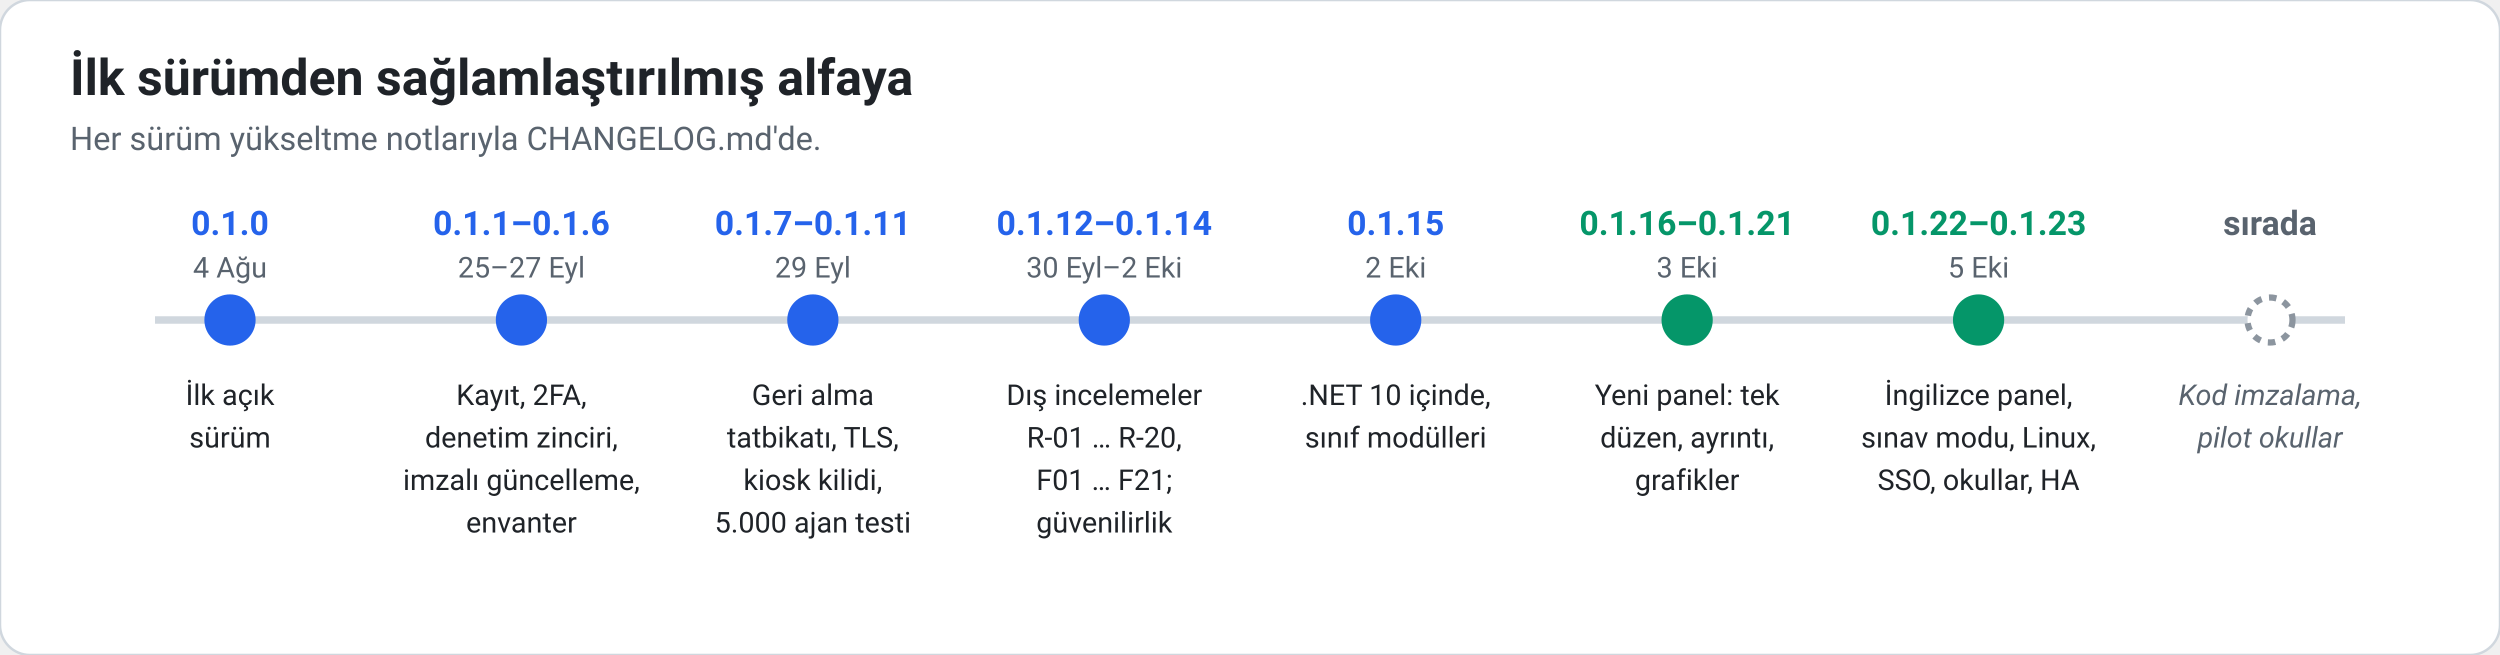
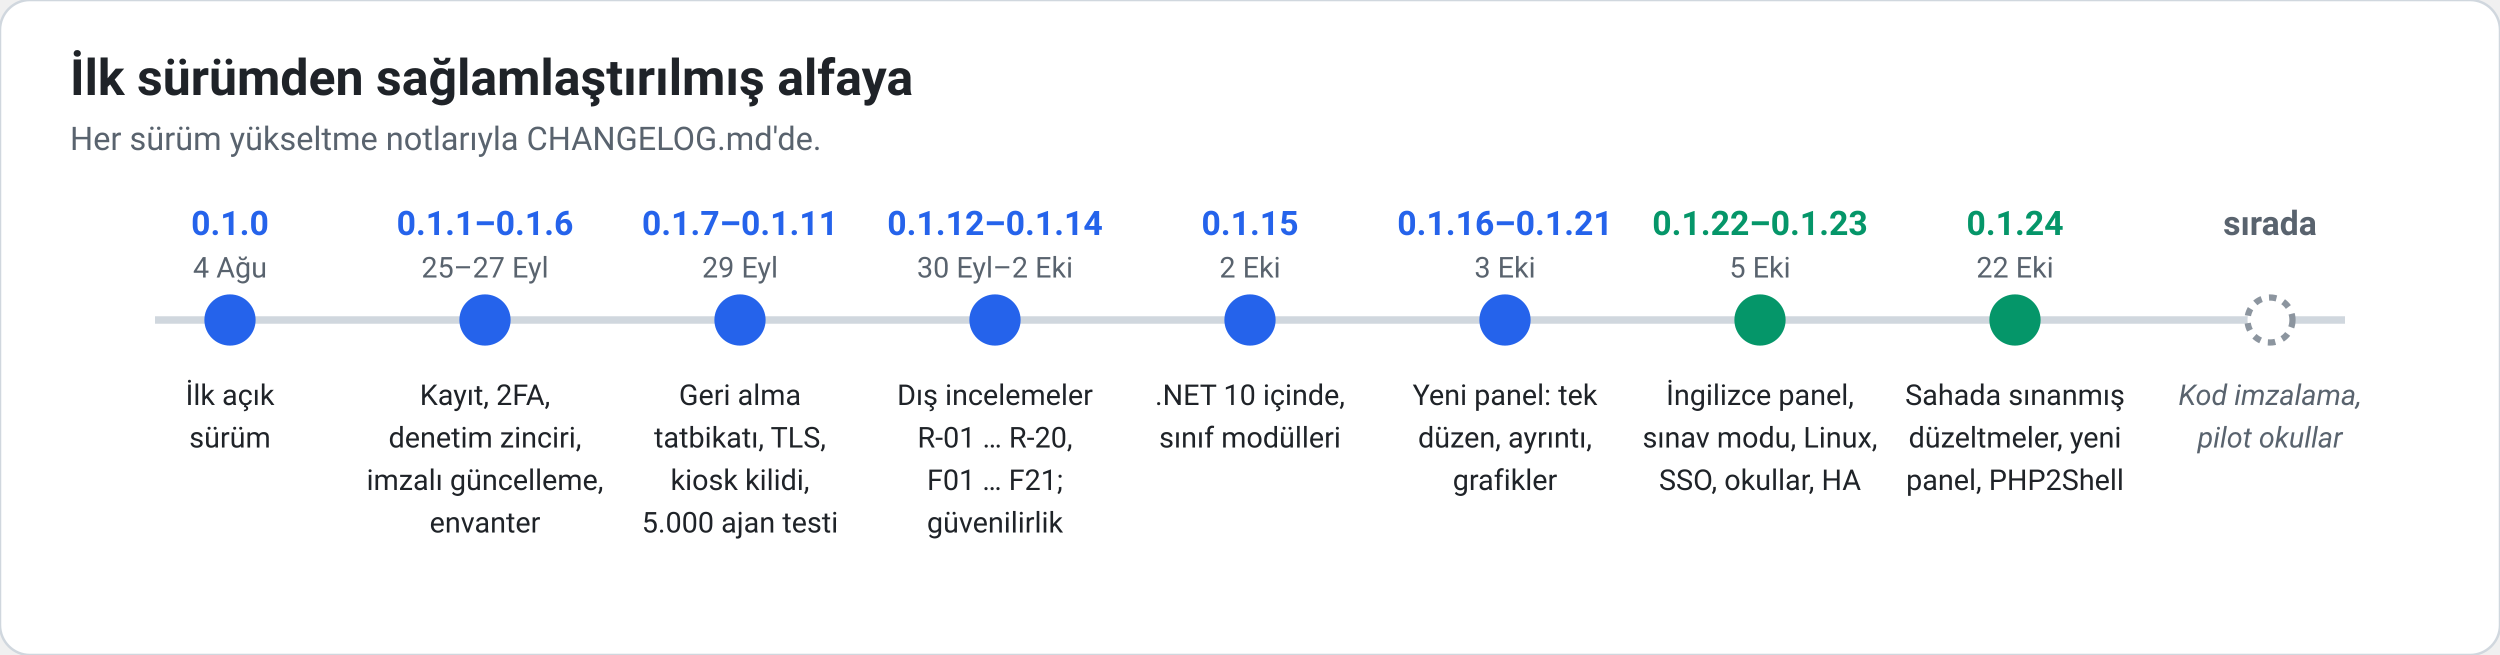
<svg xmlns="http://www.w3.org/2000/svg" viewBox="0 0 1000 262" width="1000" height="262" role="img" aria-label="İlk sürümden sağlamlaştırılmış alfaya">
  <defs>
    <marker id="arr-line" viewBox="0 0 10 10" refX="9" refY="5" markerWidth="7" markerHeight="7" orient="auto-start-reverse">
      <path d="M0,0 L10,5 L0,10 z" fill="#8c959f" />
    </marker>
    <marker id="arr-blue" viewBox="0 0 10 10" refX="9" refY="5" markerWidth="7" markerHeight="7" orient="auto-start-reverse">
      <path d="M0,0 L10,5 L0,10 z" fill="#2563eb" />
    </marker>
    <marker id="arr-green" viewBox="0 0 10 10" refX="9" refY="5" markerWidth="7" markerHeight="7" orient="auto-start-reverse">
      <path d="M0,0 L10,5 L0,10 z" fill="#059669" />
    </marker>
    <marker id="arr-violet" viewBox="0 0 10 10" refX="9" refY="5" markerWidth="7" markerHeight="7" orient="auto-start-reverse">
      <path d="M0,0 L10,5 L0,10 z" fill="#7c3aed" />
    </marker>
    <marker id="arr-amber" viewBox="0 0 10 10" refX="9" refY="5" markerWidth="7" markerHeight="7" orient="auto-start-reverse">
      <path d="M0,0 L10,5 L0,10 z" fill="#b45309" />
    </marker>
    <marker id="arr-red" viewBox="0 0 10 10" refX="9" refY="5" markerWidth="7" markerHeight="7" orient="auto-start-reverse">
      <path d="M0,0 L10,5 L0,10 z" fill="#dc2626" />
    </marker>
  </defs>
  <rect x="0" y="0" width="1000" height="262" rx="12" fill="#ffffff" stroke="#d0d7de" stroke-width="1" />
  <text x="28" y="38" font-family="-apple-system,BlinkMacSystemFont,Segoe UI,Roboto,Helvetica,Arial,sans-serif" font-size="20" font-weight="700" fill="#1f2328" text-anchor="start">İlk sürümden sağlamlaştırılmış alfaya</text>
  <text x="28" y="60" font-family="-apple-system,BlinkMacSystemFont,Segoe UI,Roboto,Helvetica,Arial,sans-serif" font-size="13" font-weight="400" fill="#59636e" text-anchor="start">Her sürüm yükseltme notlarıyla CHANGELOG.md'de.</text>
  <line x1="62" y1="128" x2="938" y2="128" stroke="#d0d7de" stroke-width="3" />
  <circle cx="92.0" cy="128" r="9" fill="#2563eb" stroke="#2563eb" stroke-width="2.5" />
  <text x="92.0" y="94" font-family="-apple-system,BlinkMacSystemFont,Segoe UI,Roboto,Helvetica,Arial,sans-serif" font-size="13.5" font-weight="700" fill="#2563eb" text-anchor="middle">0.1.0</text>
  <text x="92.0" y="111" font-family="-apple-system,BlinkMacSystemFont,Segoe UI,Roboto,Helvetica,Arial,sans-serif" font-size="11.5" font-weight="400" fill="#59636e" text-anchor="middle">4 Ağu</text>
  <text x="92.0" y="162" font-family="-apple-system,BlinkMacSystemFont,Segoe UI,Roboto,Helvetica,Arial,sans-serif" font-size="11.5" font-weight="400" fill="#1f2328" text-anchor="middle">İlk açık</text>
  <text x="92.0" y="179" font-family="-apple-system,BlinkMacSystemFont,Segoe UI,Roboto,Helvetica,Arial,sans-serif" font-size="11.5" font-weight="400" fill="#1f2328" text-anchor="middle">sürüm</text>
-   <circle cx="208.571" cy="128" r="9" fill="#2563eb" stroke="#2563eb" stroke-width="2.5" />
-   <text x="208.571" y="94" font-family="-apple-system,BlinkMacSystemFont,Segoe UI,Roboto,Helvetica,Arial,sans-serif" font-size="13.5" font-weight="700" fill="#2563eb" text-anchor="middle">0.1.1–0.1.6</text>
-   <text x="208.571" y="111" font-family="-apple-system,BlinkMacSystemFont,Segoe UI,Roboto,Helvetica,Arial,sans-serif" font-size="11.5" font-weight="400" fill="#59636e" text-anchor="middle">25–27 Eyl</text>
-   <text x="208.571" y="162" font-family="-apple-system,BlinkMacSystemFont,Segoe UI,Roboto,Helvetica,Arial,sans-serif" font-size="11.5" font-weight="400" fill="#1f2328" text-anchor="middle">Kayıt, 2FA,</text>
-   <text x="208.571" y="179" font-family="-apple-system,BlinkMacSystemFont,Segoe UI,Roboto,Helvetica,Arial,sans-serif" font-size="11.5" font-weight="400" fill="#1f2328" text-anchor="middle">denetim zinciri,</text>
-   <text x="208.571" y="196" font-family="-apple-system,BlinkMacSystemFont,Segoe UI,Roboto,Helvetica,Arial,sans-serif" font-size="11.5" font-weight="400" fill="#1f2328" text-anchor="middle">imzalı güncelleme,</text>
-   <text x="208.571" y="213" font-family="-apple-system,BlinkMacSystemFont,Segoe UI,Roboto,Helvetica,Arial,sans-serif" font-size="11.5" font-weight="400" fill="#1f2328" text-anchor="middle">envanter</text>
-   <circle cx="325.143" cy="128" r="9" fill="#2563eb" stroke="#2563eb" stroke-width="2.5" />
-   <text x="325.143" y="94" font-family="-apple-system,BlinkMacSystemFont,Segoe UI,Roboto,Helvetica,Arial,sans-serif" font-size="13.5" font-weight="700" fill="#2563eb" text-anchor="middle">0.1.7–0.1.11</text>
-   <text x="325.143" y="111" font-family="-apple-system,BlinkMacSystemFont,Segoe UI,Roboto,Helvetica,Arial,sans-serif" font-size="11.5" font-weight="400" fill="#59636e" text-anchor="middle">29 Eyl</text>
-   <text x="325.143" y="162" font-family="-apple-system,BlinkMacSystemFont,Segoe UI,Roboto,Helvetica,Arial,sans-serif" font-size="11.5" font-weight="400" fill="#1f2328" text-anchor="middle">Geri alma</text>
-   <text x="325.143" y="179" font-family="-apple-system,BlinkMacSystemFont,Segoe UI,Roboto,Helvetica,Arial,sans-serif" font-size="11.5" font-weight="400" fill="#1f2328" text-anchor="middle">tatbikatı, TLS,</text>
-   <text x="325.143" y="196" font-family="-apple-system,BlinkMacSystemFont,Segoe UI,Roboto,Helvetica,Arial,sans-serif" font-size="11.5" font-weight="400" fill="#1f2328" text-anchor="middle">kiosk kilidi,</text>
-   <text x="325.143" y="213" font-family="-apple-system,BlinkMacSystemFont,Segoe UI,Roboto,Helvetica,Arial,sans-serif" font-size="11.5" font-weight="400" fill="#1f2328" text-anchor="middle">5.000 ajan testi</text>
-   <circle cx="441.714" cy="128" r="9" fill="#2563eb" stroke="#2563eb" stroke-width="2.5" />
-   <text x="441.714" y="94" font-family="-apple-system,BlinkMacSystemFont,Segoe UI,Roboto,Helvetica,Arial,sans-serif" font-size="13.5" font-weight="700" fill="#2563eb" text-anchor="middle">0.1.12–0.1.14</text>
-   <text x="441.714" y="111" font-family="-apple-system,BlinkMacSystemFont,Segoe UI,Roboto,Helvetica,Arial,sans-serif" font-size="11.5" font-weight="400" fill="#59636e" text-anchor="middle">30 Eyl–2 Eki</text>
-   <text x="441.714" y="162" font-family="-apple-system,BlinkMacSystemFont,Segoe UI,Roboto,Helvetica,Arial,sans-serif" font-size="11.5" font-weight="400" fill="#1f2328" text-anchor="middle">Dış incelemeler</text>
-   <text x="441.714" y="179" font-family="-apple-system,BlinkMacSystemFont,Segoe UI,Roboto,Helvetica,Arial,sans-serif" font-size="11.5" font-weight="400" fill="#1f2328" text-anchor="middle">R-01 … R-20,</text>
-   <text x="441.714" y="196" font-family="-apple-system,BlinkMacSystemFont,Segoe UI,Roboto,Helvetica,Arial,sans-serif" font-size="11.5" font-weight="400" fill="#1f2328" text-anchor="middle">F01 … F21;</text>
-   <text x="441.714" y="213" font-family="-apple-system,BlinkMacSystemFont,Segoe UI,Roboto,Helvetica,Arial,sans-serif" font-size="11.5" font-weight="400" fill="#1f2328" text-anchor="middle">güvenilirlik</text>
-   <circle cx="558.286" cy="128" r="9" fill="#2563eb" stroke="#2563eb" stroke-width="2.5" />
-   <text x="558.286" y="94" font-family="-apple-system,BlinkMacSystemFont,Segoe UI,Roboto,Helvetica,Arial,sans-serif" font-size="13.5" font-weight="700" fill="#2563eb" text-anchor="middle">0.1.15</text>
-   <text x="558.286" y="111" font-family="-apple-system,BlinkMacSystemFont,Segoe UI,Roboto,Helvetica,Arial,sans-serif" font-size="11.5" font-weight="400" fill="#59636e" text-anchor="middle">2 Eki</text>
-   <text x="558.286" y="162" font-family="-apple-system,BlinkMacSystemFont,Segoe UI,Roboto,Helvetica,Arial,sans-serif" font-size="11.5" font-weight="400" fill="#1f2328" text-anchor="middle">.NET 10 içinde,</text>
-   <text x="558.286" y="179" font-family="-apple-system,BlinkMacSystemFont,Segoe UI,Roboto,Helvetica,Arial,sans-serif" font-size="11.5" font-weight="400" fill="#1f2328" text-anchor="middle">sınıf modülleri</text>
-   <circle cx="674.857" cy="128" r="9" fill="#059669" stroke="#059669" stroke-width="2.5" />
-   <text x="674.857" y="94" font-family="-apple-system,BlinkMacSystemFont,Segoe UI,Roboto,Helvetica,Arial,sans-serif" font-size="13.5" font-weight="700" fill="#059669" text-anchor="middle">0.1.16–0.1.21</text>
-   <text x="674.857" y="111" font-family="-apple-system,BlinkMacSystemFont,Segoe UI,Roboto,Helvetica,Arial,sans-serif" font-size="11.5" font-weight="400" fill="#59636e" text-anchor="middle">3 Eki</text>
-   <text x="674.857" y="162" font-family="-apple-system,BlinkMacSystemFont,Segoe UI,Roboto,Helvetica,Arial,sans-serif" font-size="11.5" font-weight="400" fill="#1f2328" text-anchor="middle">Yeni panel: tek</text>
-   <text x="674.857" y="179" font-family="-apple-system,BlinkMacSystemFont,Segoe UI,Roboto,Helvetica,Arial,sans-serif" font-size="11.5" font-weight="400" fill="#1f2328" text-anchor="middle">düzen, ayrıntı,</text>
-   <text x="674.857" y="196" font-family="-apple-system,BlinkMacSystemFont,Segoe UI,Roboto,Helvetica,Arial,sans-serif" font-size="11.5" font-weight="400" fill="#1f2328" text-anchor="middle">grafikler</text>
-   <circle cx="791.429" cy="128" r="9" fill="#059669" stroke="#059669" stroke-width="2.5" />
-   <text x="791.429" y="94" font-family="-apple-system,BlinkMacSystemFont,Segoe UI,Roboto,Helvetica,Arial,sans-serif" font-size="13.5" font-weight="700" fill="#059669" text-anchor="middle">0.1.22–0.1.23</text>
-   <text x="791.429" y="111" font-family="-apple-system,BlinkMacSystemFont,Segoe UI,Roboto,Helvetica,Arial,sans-serif" font-size="11.5" font-weight="400" fill="#59636e" text-anchor="middle">5 Eki</text>
-   <text x="791.429" y="162" font-family="-apple-system,BlinkMacSystemFont,Segoe UI,Roboto,Helvetica,Arial,sans-serif" font-size="11.5" font-weight="400" fill="#1f2328" text-anchor="middle">İngilizce panel,</text>
-   <text x="791.429" y="179" font-family="-apple-system,BlinkMacSystemFont,Segoe UI,Roboto,Helvetica,Arial,sans-serif" font-size="11.5" font-weight="400" fill="#1f2328" text-anchor="middle">sınav modu, Linux,</text>
-   <text x="791.429" y="196" font-family="-apple-system,BlinkMacSystemFont,Segoe UI,Roboto,Helvetica,Arial,sans-serif" font-size="11.5" font-weight="400" fill="#1f2328" text-anchor="middle">SSO, okullar, HA</text>
+   <circle cx="194.0" cy="128" r="9" fill="#2563eb" stroke="#2563eb" stroke-width="2.5" />
+   <text x="194.0" y="94" font-family="-apple-system,BlinkMacSystemFont,Segoe UI,Roboto,Helvetica,Arial,sans-serif" font-size="13.5" font-weight="700" fill="#2563eb" text-anchor="middle">0.1.1–0.1.6</text>
+   <text x="194.0" y="111" font-family="-apple-system,BlinkMacSystemFont,Segoe UI,Roboto,Helvetica,Arial,sans-serif" font-size="11.5" font-weight="400" fill="#59636e" text-anchor="middle">25–27 Eyl</text>
+   <text x="194.0" y="162" font-family="-apple-system,BlinkMacSystemFont,Segoe UI,Roboto,Helvetica,Arial,sans-serif" font-size="11.5" font-weight="400" fill="#1f2328" text-anchor="middle">Kayıt, 2FA,</text>
+   <text x="194.0" y="179" font-family="-apple-system,BlinkMacSystemFont,Segoe UI,Roboto,Helvetica,Arial,sans-serif" font-size="11.5" font-weight="400" fill="#1f2328" text-anchor="middle">denetim zinciri,</text>
+   <text x="194.0" y="196" font-family="-apple-system,BlinkMacSystemFont,Segoe UI,Roboto,Helvetica,Arial,sans-serif" font-size="11.5" font-weight="400" fill="#1f2328" text-anchor="middle">imzalı güncelleme,</text>
+   <text x="194.0" y="213" font-family="-apple-system,BlinkMacSystemFont,Segoe UI,Roboto,Helvetica,Arial,sans-serif" font-size="11.5" font-weight="400" fill="#1f2328" text-anchor="middle">envanter</text>
+   <circle cx="296.0" cy="128" r="9" fill="#2563eb" stroke="#2563eb" stroke-width="2.5" />
+   <text x="296.0" y="94" font-family="-apple-system,BlinkMacSystemFont,Segoe UI,Roboto,Helvetica,Arial,sans-serif" font-size="13.5" font-weight="700" fill="#2563eb" text-anchor="middle">0.1.7–0.1.11</text>
+   <text x="296.0" y="111" font-family="-apple-system,BlinkMacSystemFont,Segoe UI,Roboto,Helvetica,Arial,sans-serif" font-size="11.5" font-weight="400" fill="#59636e" text-anchor="middle">29 Eyl</text>
+   <text x="296.0" y="162" font-family="-apple-system,BlinkMacSystemFont,Segoe UI,Roboto,Helvetica,Arial,sans-serif" font-size="11.5" font-weight="400" fill="#1f2328" text-anchor="middle">Geri alma</text>
+   <text x="296.0" y="179" font-family="-apple-system,BlinkMacSystemFont,Segoe UI,Roboto,Helvetica,Arial,sans-serif" font-size="11.5" font-weight="400" fill="#1f2328" text-anchor="middle">tatbikatı, TLS,</text>
+   <text x="296.0" y="196" font-family="-apple-system,BlinkMacSystemFont,Segoe UI,Roboto,Helvetica,Arial,sans-serif" font-size="11.5" font-weight="400" fill="#1f2328" text-anchor="middle">kiosk kilidi,</text>
+   <text x="296.0" y="213" font-family="-apple-system,BlinkMacSystemFont,Segoe UI,Roboto,Helvetica,Arial,sans-serif" font-size="11.5" font-weight="400" fill="#1f2328" text-anchor="middle">5.000 ajan testi</text>
+   <circle cx="398.0" cy="128" r="9" fill="#2563eb" stroke="#2563eb" stroke-width="2.5" />
+   <text x="398.0" y="94" font-family="-apple-system,BlinkMacSystemFont,Segoe UI,Roboto,Helvetica,Arial,sans-serif" font-size="13.5" font-weight="700" fill="#2563eb" text-anchor="middle">0.1.12–0.1.14</text>
+   <text x="398.0" y="111" font-family="-apple-system,BlinkMacSystemFont,Segoe UI,Roboto,Helvetica,Arial,sans-serif" font-size="11.5" font-weight="400" fill="#59636e" text-anchor="middle">30 Eyl–2 Eki</text>
+   <text x="398.0" y="162" font-family="-apple-system,BlinkMacSystemFont,Segoe UI,Roboto,Helvetica,Arial,sans-serif" font-size="11.5" font-weight="400" fill="#1f2328" text-anchor="middle">Dış incelemeler</text>
+   <text x="398.0" y="179" font-family="-apple-system,BlinkMacSystemFont,Segoe UI,Roboto,Helvetica,Arial,sans-serif" font-size="11.5" font-weight="400" fill="#1f2328" text-anchor="middle">R-01 … R-20,</text>
+   <text x="398.0" y="196" font-family="-apple-system,BlinkMacSystemFont,Segoe UI,Roboto,Helvetica,Arial,sans-serif" font-size="11.5" font-weight="400" fill="#1f2328" text-anchor="middle">F01 … F21;</text>
+   <text x="398.0" y="213" font-family="-apple-system,BlinkMacSystemFont,Segoe UI,Roboto,Helvetica,Arial,sans-serif" font-size="11.5" font-weight="400" fill="#1f2328" text-anchor="middle">güvenilirlik</text>
+   <circle cx="500.0" cy="128" r="9" fill="#2563eb" stroke="#2563eb" stroke-width="2.5" />
+   <text x="500.0" y="94" font-family="-apple-system,BlinkMacSystemFont,Segoe UI,Roboto,Helvetica,Arial,sans-serif" font-size="13.5" font-weight="700" fill="#2563eb" text-anchor="middle">0.1.15</text>
+   <text x="500.0" y="111" font-family="-apple-system,BlinkMacSystemFont,Segoe UI,Roboto,Helvetica,Arial,sans-serif" font-size="11.5" font-weight="400" fill="#59636e" text-anchor="middle">2 Eki</text>
+   <text x="500.0" y="162" font-family="-apple-system,BlinkMacSystemFont,Segoe UI,Roboto,Helvetica,Arial,sans-serif" font-size="11.5" font-weight="400" fill="#1f2328" text-anchor="middle">.NET 10 içinde,</text>
+   <text x="500.0" y="179" font-family="-apple-system,BlinkMacSystemFont,Segoe UI,Roboto,Helvetica,Arial,sans-serif" font-size="11.5" font-weight="400" fill="#1f2328" text-anchor="middle">sınıf modülleri</text>
+   <circle cx="602.0" cy="128" r="9" fill="#2563eb" stroke="#2563eb" stroke-width="2.5" />
+   <text x="602.0" y="94" font-family="-apple-system,BlinkMacSystemFont,Segoe UI,Roboto,Helvetica,Arial,sans-serif" font-size="13.5" font-weight="700" fill="#2563eb" text-anchor="middle">0.1.16–0.1.21</text>
+   <text x="602.0" y="111" font-family="-apple-system,BlinkMacSystemFont,Segoe UI,Roboto,Helvetica,Arial,sans-serif" font-size="11.5" font-weight="400" fill="#59636e" text-anchor="middle">3 Eki</text>
+   <text x="602.0" y="162" font-family="-apple-system,BlinkMacSystemFont,Segoe UI,Roboto,Helvetica,Arial,sans-serif" font-size="11.5" font-weight="400" fill="#1f2328" text-anchor="middle">Yeni panel: tek</text>
+   <text x="602.0" y="179" font-family="-apple-system,BlinkMacSystemFont,Segoe UI,Roboto,Helvetica,Arial,sans-serif" font-size="11.5" font-weight="400" fill="#1f2328" text-anchor="middle">düzen, ayrıntı,</text>
+   <text x="602.0" y="196" font-family="-apple-system,BlinkMacSystemFont,Segoe UI,Roboto,Helvetica,Arial,sans-serif" font-size="11.5" font-weight="400" fill="#1f2328" text-anchor="middle">grafikler</text>
+   <circle cx="704.0" cy="128" r="9" fill="#059669" stroke="#059669" stroke-width="2.5" />
+   <text x="704.0" y="94" font-family="-apple-system,BlinkMacSystemFont,Segoe UI,Roboto,Helvetica,Arial,sans-serif" font-size="13.5" font-weight="700" fill="#059669" text-anchor="middle">0.1.22–0.1.23</text>
+   <text x="704.0" y="111" font-family="-apple-system,BlinkMacSystemFont,Segoe UI,Roboto,Helvetica,Arial,sans-serif" font-size="11.5" font-weight="400" fill="#59636e" text-anchor="middle">5 Eki</text>
+   <text x="704.0" y="162" font-family="-apple-system,BlinkMacSystemFont,Segoe UI,Roboto,Helvetica,Arial,sans-serif" font-size="11.5" font-weight="400" fill="#1f2328" text-anchor="middle">İngilizce panel,</text>
+   <text x="704.0" y="179" font-family="-apple-system,BlinkMacSystemFont,Segoe UI,Roboto,Helvetica,Arial,sans-serif" font-size="11.5" font-weight="400" fill="#1f2328" text-anchor="middle">sınav modu, Linux,</text>
+   <text x="704.0" y="196" font-family="-apple-system,BlinkMacSystemFont,Segoe UI,Roboto,Helvetica,Arial,sans-serif" font-size="11.5" font-weight="400" fill="#1f2328" text-anchor="middle">SSO, okullar, HA</text>
+   <circle cx="806.0" cy="128" r="9" fill="#059669" stroke="#059669" stroke-width="2.5" />
+   <text x="806.0" y="94" font-family="-apple-system,BlinkMacSystemFont,Segoe UI,Roboto,Helvetica,Arial,sans-serif" font-size="13.5" font-weight="700" fill="#059669" text-anchor="middle">0.1.24</text>
+   <text x="806.0" y="111" font-family="-apple-system,BlinkMacSystemFont,Segoe UI,Roboto,Helvetica,Arial,sans-serif" font-size="11.5" font-weight="400" fill="#59636e" text-anchor="middle">22 Eki</text>
+   <text x="806.0" y="162" font-family="-apple-system,BlinkMacSystemFont,Segoe UI,Roboto,Helvetica,Arial,sans-serif" font-size="11.5" font-weight="400" fill="#1f2328" text-anchor="middle">Sahada sınanmış</text>
+   <text x="806.0" y="179" font-family="-apple-system,BlinkMacSystemFont,Segoe UI,Roboto,Helvetica,Arial,sans-serif" font-size="11.5" font-weight="400" fill="#1f2328" text-anchor="middle">düzeltmeler, yeni</text>
+   <text x="806.0" y="196" font-family="-apple-system,BlinkMacSystemFont,Segoe UI,Roboto,Helvetica,Arial,sans-serif" font-size="11.5" font-weight="400" fill="#1f2328" text-anchor="middle">panel, PHP2Shell</text>
  <circle cx="908.0" cy="128" r="9" fill="#ffffff" stroke="#8c959f" stroke-width="2.5" stroke-dasharray="3 3" />
  <text x="908.0" y="94" font-family="-apple-system,BlinkMacSystemFont,Segoe UI,Roboto,Helvetica,Arial,sans-serif" font-size="13.5" font-weight="700" fill="#59636e" text-anchor="middle">sırada</text>
  <text x="908.0" y="111" font-family="-apple-system,BlinkMacSystemFont,Segoe UI,Roboto,Helvetica,Arial,sans-serif" font-size="11.5" font-weight="400" fill="#59636e" text-anchor="middle" />
  <text x="908.0" y="162" font-family="-apple-system,BlinkMacSystemFont,Segoe UI,Roboto,Helvetica,Arial,sans-serif" font-size="11.5" font-weight="400" fill="#59636e" text-anchor="middle" font-style="italic">Kod imzalama,</text>
  <text x="908.0" y="179" font-family="-apple-system,BlinkMacSystemFont,Segoe UI,Roboto,Helvetica,Arial,sans-serif" font-size="11.5" font-weight="400" fill="#59636e" text-anchor="middle" font-style="italic">pilot okullar</text>
</svg>
